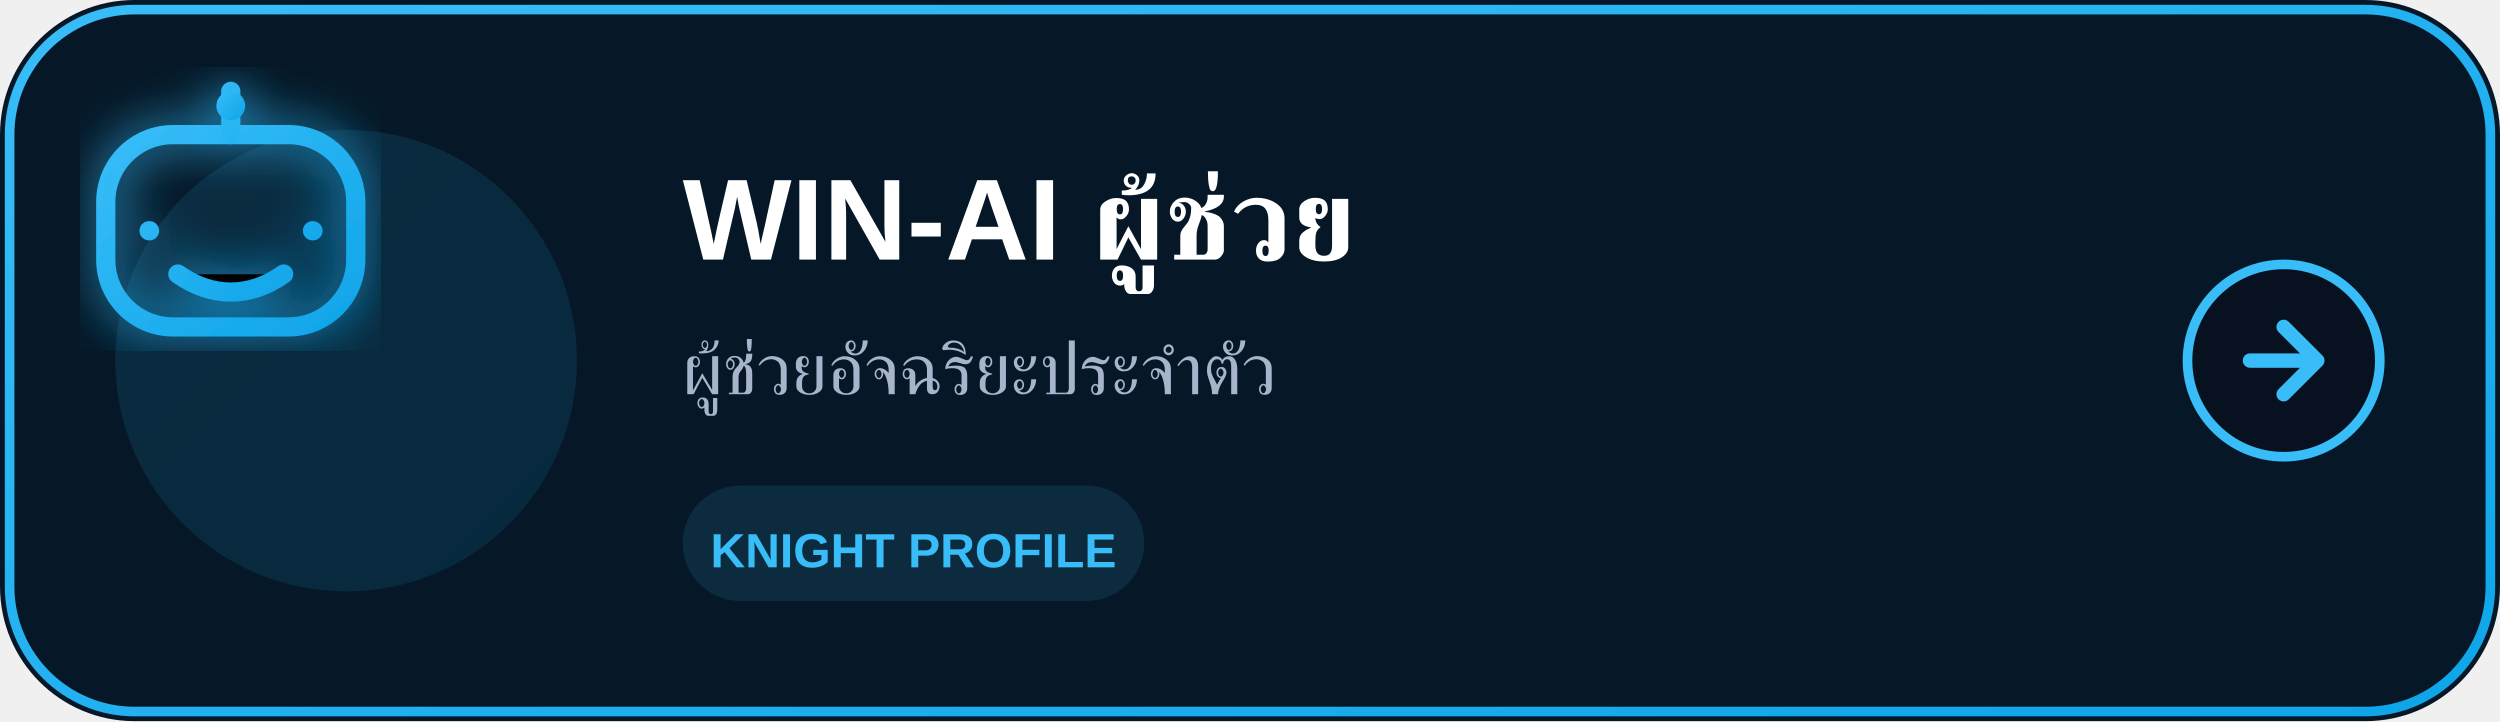
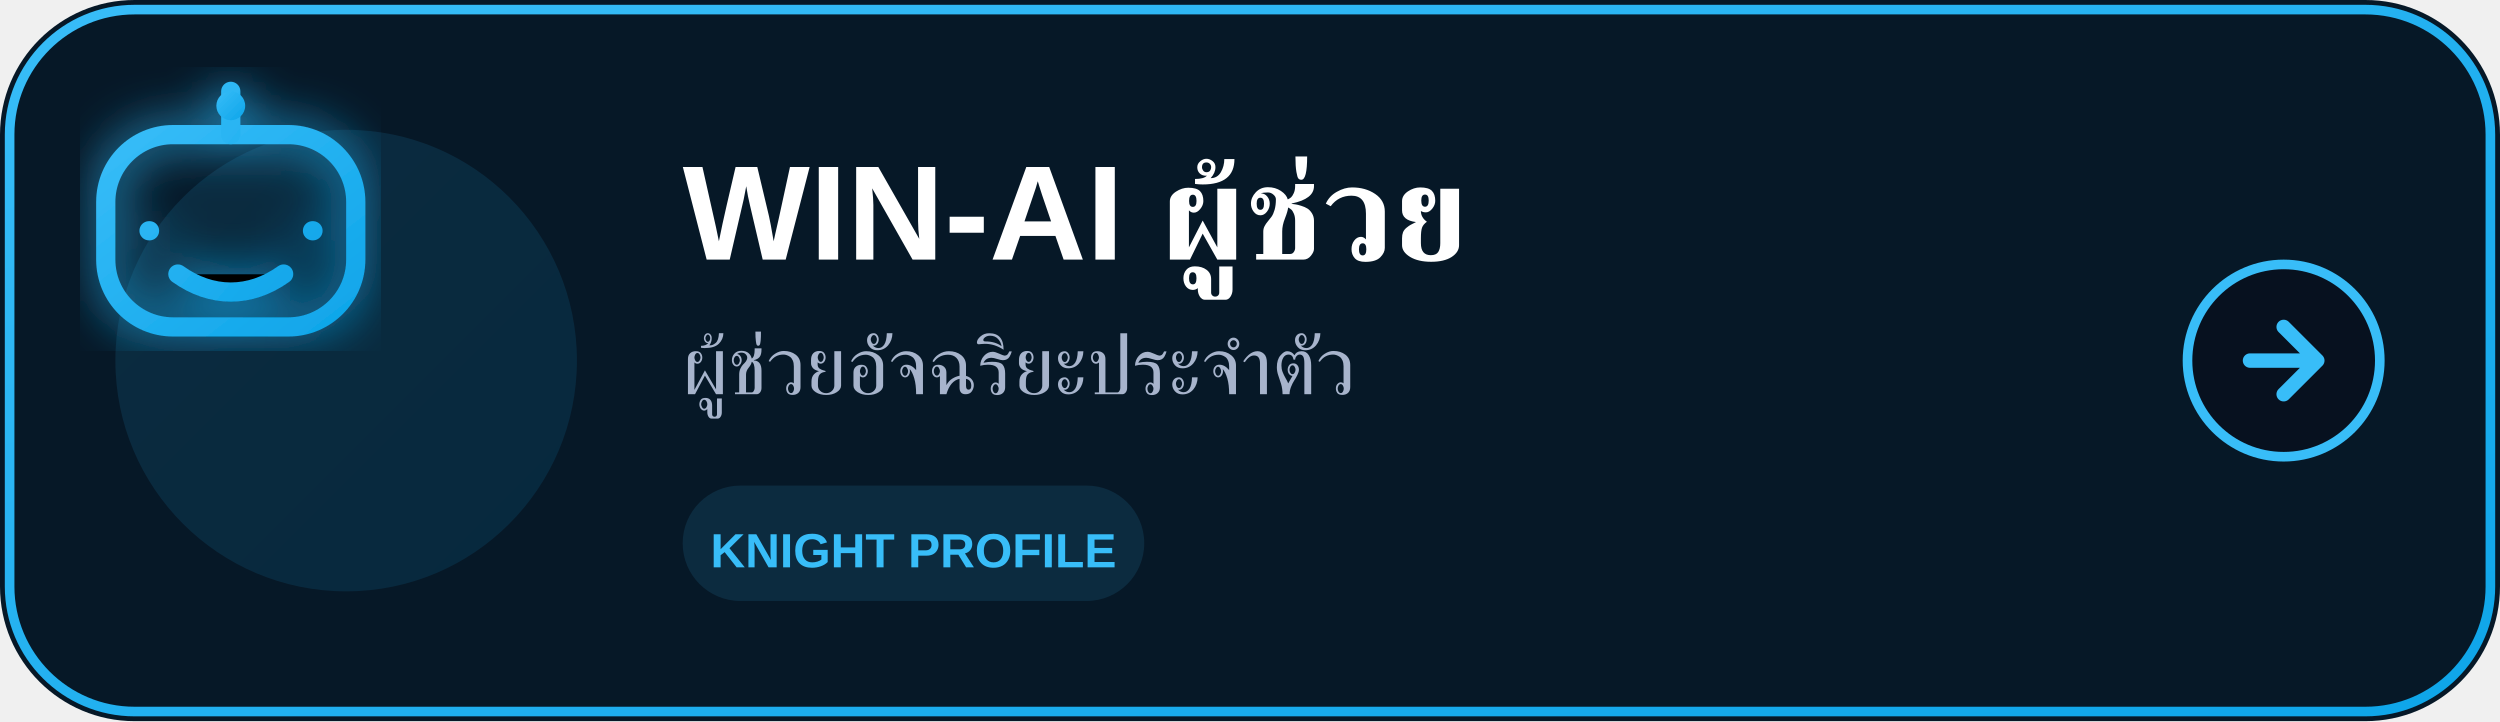
<svg xmlns="http://www.w3.org/2000/svg" viewBox="0 0 520 150">
  <defs>
    <linearGradient id="g" x1="0" y1="0" x2="1" y2="1">
      <stop stop-color="#38BDF8" />
      <stop offset="1" stop-color="#0EA5E9" />
    </linearGradient>
    <filter id="glow">
      <feGaussianBlur stdDeviation="5" result="b" />
      <feMerge>
        <feMergeNode in="b" />
        <feMergeNode in="SourceGraphic" />
      </feMerge>
    </filter>
  </defs>
  <rect width="520" height="150" rx="28" fill="#061827" />
  <rect x="2" y="2" width="516" height="146" rx="26" fill="none" stroke="url(#g)" stroke-width="2" />
  <circle cx="72" cy="75" r="48" fill="url(#g)" opacity=".12" />
  <g filter="url(#glow)">
    <rect x="22" y="28" width="52" height="40" rx="14" fill="none" stroke="url(#g)" stroke-width="4" />
    <path d="M48 19v9M31 48h.1M65 48h.1M37 57c7 5 15 5 22 0" stroke="url(#g)" stroke-width="4" stroke-linecap="round" />
    <circle cx="48" cy="22" r="3" fill="url(#g)" />
  </g>
-   <text x="142" y="54" fill="#fff" font-family="Arial,sans-serif" font-size="24" font-weight="900">WIN-AI ผู้ช่วย</text>
-   <text x="142" y="82" fill="#A7B4CC" font-family="Arial,sans-serif" font-size="15">ผู้ช่วยอัจฉริยะประจำตัว</text>
+   <text x="142" y="54" fill="#fff" font-family="Arial,sans-serif" font-size="28" font-weight="900">WIN-AI ผู้ช่วย</text>
+   <text x="142" y="82" fill="#A7B4CC" font-family="Arial,sans-serif" font-size="17">ผู้ช่วยอัจฉริยะประจำตัว</text>
  <rect x="142" y="101" width="96" height="24" rx="12" fill="#38BDF8" opacity=".12" />
  <text x="190" y="118" text-anchor="middle" fill="#38BDF8" font-family="Arial,sans-serif" font-size="10" font-weight="800">KNIGHT PROFILE</text>
  <circle cx="475" cy="75" r="20" fill="#07111F" stroke="#38BDF8" stroke-width="2" />
  <path d="M468 75h12M475 68l7 7-7 7" stroke="#38BDF8" stroke-width="3" fill="none" stroke-linecap="round" stroke-linejoin="round" />
</svg>
